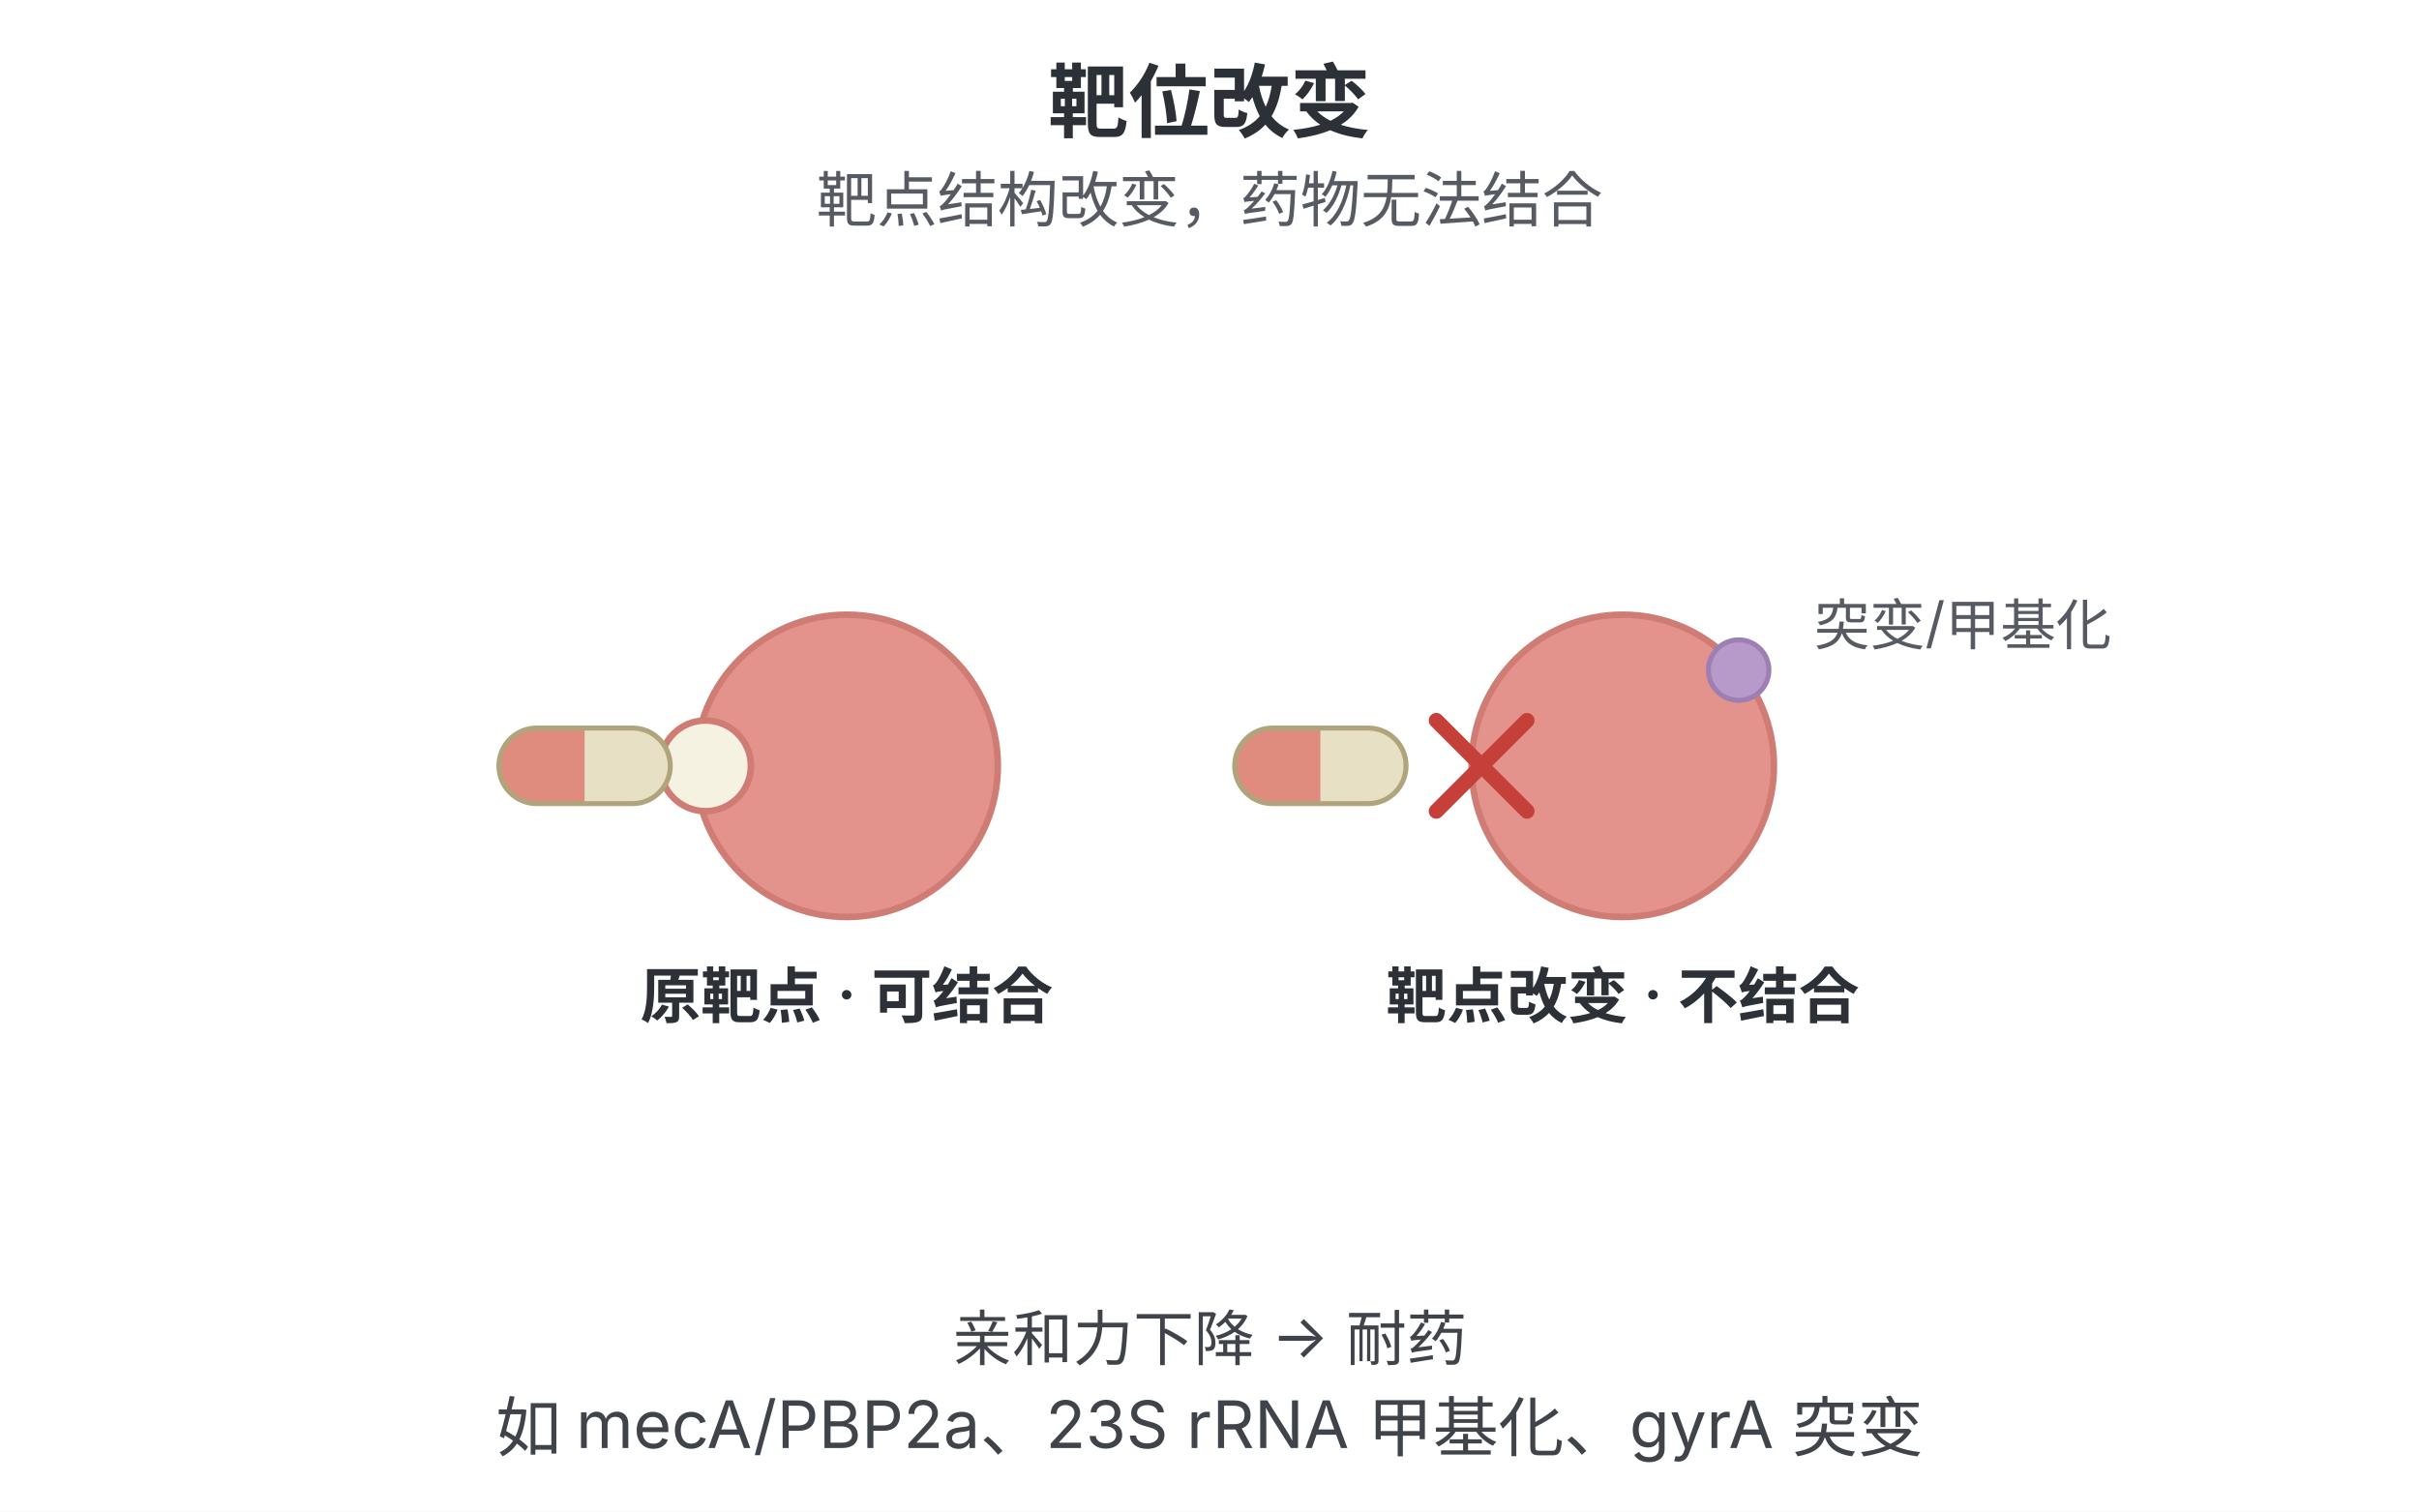
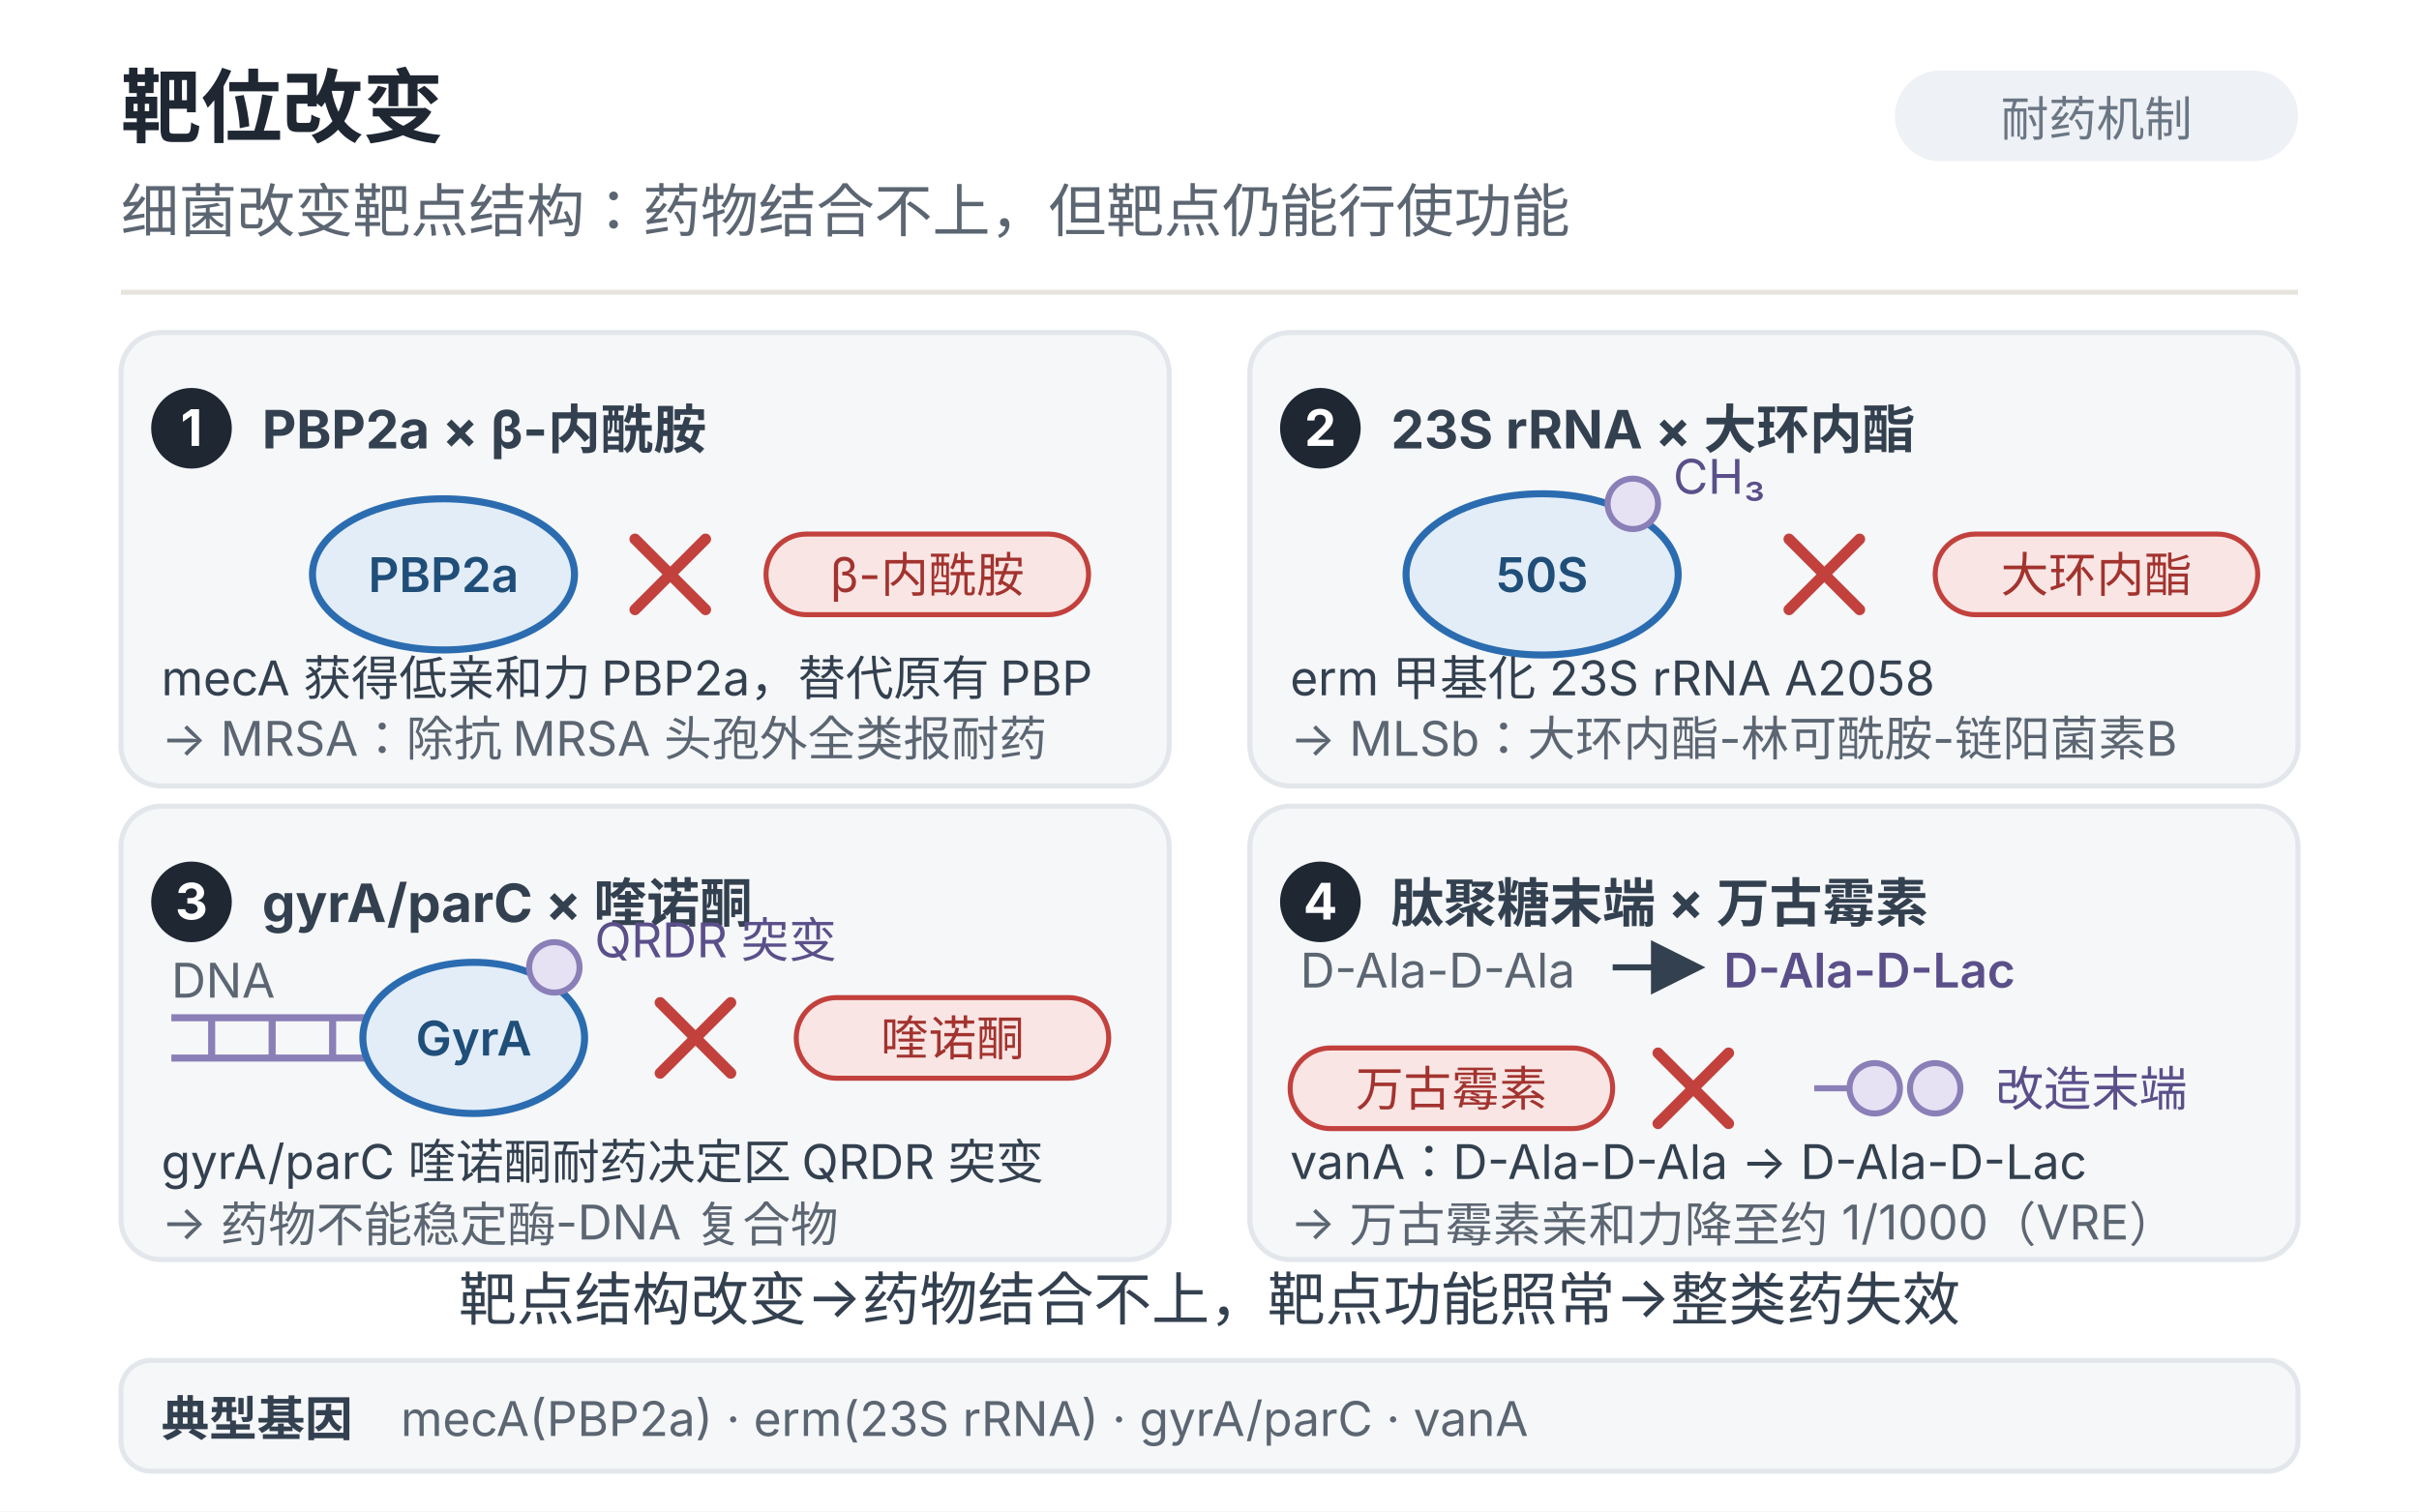
- <svg xmlns="http://www.w3.org/2000/svg" viewBox="0 0 480 300" width="480" height="300" role="img" font-family="-apple-system,'PingFang SC','Microsoft YaHei',sans-serif">
+ <svg xmlns="http://www.w3.org/2000/svg" viewBox="0 0 480 300" role="img" font-family="-apple-system,'PingFang SC','Microsoft YaHei',sans-serif">
  <defs>
-     <clipPath id="cap">
-       <rect x="-17" y="-7.5" width="34" height="15" rx="7.5" />
-     </clipPath>
    <marker id="arr" markerWidth="9" markerHeight="9" refX="7" refY="4.5" orient="auto">
-       <path d="M0,0 L9,4.5 L0,9 z" fill="#3a4a63" />
-     </marker>
-     <marker id="arrG" markerWidth="9" markerHeight="9" refX="7" refY="4.5" orient="auto">
-       <path d="M0,0 L9,4.5 L0,9 z" fill="#3f7a52" />
+       <path d="M0,0 L9,4.5 L0,9 z" fill="#33404f" />
    </marker>
  </defs>
-   <rect width="100%" height="100%" fill="#ffffff" />
-   <text x="240" y="26" font-size="16" fill="#2c3138" text-anchor="middle" font-weight="700">靶位改变</text>
-   <text x="240" y="44" font-size="12" fill="#565b63" text-anchor="middle">靶点结构改变，药物无法结合</text>
-   <circle cx="168" cy="152" r="30" fill="#e4938c" stroke="#cf7c74" stroke-width="1.3" />
-   <circle cx="140" cy="152" r="9" fill="#f6f2e2" stroke="#cf7c74" stroke-width="1.3" />
-   <g transform="translate(116,152) rotate(0) scale(1)">
-     <rect x="-17" y="-7.5" width="34" height="15" rx="7.5" fill="#e7e0c5" />
-     <rect x="-17" y="-7.5" width="17" height="15" fill="#df8c7e" clip-path="url(#cap)" />
-     <rect x="-17" y="-7.5" width="34" height="15" rx="7.5" fill="none" stroke="#b0a47c" stroke-width="1" />
+   <rect width="480" height="300" fill="#ffffff" />
+   <text x="24" y="27" font-size="16" font-weight="700" fill="#1f2733">靶位改变</text>
+   <rect x="376" y="14" width="80" height="18" rx="9" fill="#eef1f5" />
+   <text x="416" y="27" text-anchor="middle" font-size="9.5" fill="#6b7684">耐药机制</text>
+   <text x="24" y="46" font-size="11.5" fill="#5c6672">细菌改变靶点结构：药物结合不上，但靶点仍能行使功能</text>
+   <line x1="24" y1="58" x2="456" y2="58" stroke="#e7e4dd" />
+   <rect x="24" y="66" width="208" height="90" rx="8" fill="#f5f7f9" stroke="#e3e7ec" />
+   <circle cx="38" cy="85" r="8" fill="#1f2733" />
+   <text x="38" y="88.5" text-anchor="middle" font-size="10" fill="#fff" font-weight="700">1</text>
+   <text x="52" y="89" font-size="10.5" font-weight="700" fill="#33404f">PBP2a × β-内酰胺</text>
+   <ellipse cx="88" cy="114" rx="26" ry="15" fill="#e3edf8" stroke="#2b6cb0" stroke-width="1.4" />
+   <text x="88" y="117.5" text-anchor="middle" font-size="9.5" fill="#1f4e79" font-weight="600">PBP2a</text>
+   <rect x="152" y="106" width="64" height="16" rx="8" fill="#f9e6e4" stroke="#c2413d" />
+   <text x="184" y="117.5" text-anchor="middle" font-size="9.5" fill="#a3332f">β-内酰胺</text>
+   <g stroke="#c2413d" stroke-width="2.2" stroke-linecap="round">
+     <line x1="126" y1="107" x2="140" y2="121" />
+     <line x1="126" y1="121" x2="140" y2="107" />
  </g>
-   <text x="168" y="202" font-size="12" fill="#2c3138" text-anchor="middle" font-weight="600">原靶点 · 可结合</text>
-   <circle cx="322" cy="152" r="30" fill="#e4938c" stroke="#cf7c74" stroke-width="1.3" />
-   <circle cx="345" cy="133" r="6" fill="#b79ac9" stroke="#9d7fb4" />
-   <text x="360" y="128" font-size="11" fill="#565b63" text-anchor="start">突变/甲基化</text>
-   <g transform="translate(262,152) rotate(0) scale(1)">
-     <rect x="-17" y="-7.5" width="34" height="15" rx="7.5" fill="#e7e0c5" />
-     <rect x="-17" y="-7.5" width="17" height="15" fill="#df8c7e" clip-path="url(#cap)" />
-     <rect x="-17" y="-7.5" width="34" height="15" rx="7.5" fill="none" stroke="#b0a47c" stroke-width="1" />
+   <text x="32" y="138" font-size="9.5" fill="#33404f">mecA 获得低亲和力 PBP2a，替代原有 PBP</text>
+   <text x="32" y="150" font-size="9.5" fill="#5c6672">→ MRSA：除抗 MRSA 头孢外全类报耐药</text>
+   <rect x="248" y="66" width="208" height="90" rx="8" fill="#f5f7f9" stroke="#e3e7ec" />
+   <circle cx="262" cy="85" r="8" fill="#1f2733" />
+   <text x="262" y="88.5" text-anchor="middle" font-size="10" fill="#fff" font-weight="700">2</text>
+   <text x="276" y="89" font-size="10.5" font-weight="700" fill="#33404f">23S rRNA × 大环内酯</text>
+   <ellipse cx="306" cy="114" rx="27" ry="16" fill="#e3edf8" stroke="#2b6cb0" stroke-width="1.4" />
+   <text x="306" y="117.5" text-anchor="middle" font-size="9.5" fill="#1f4e79" font-weight="600">50S</text>
+   <circle cx="324" cy="100" r="5" fill="#e7e2f3" stroke="#8b7fb8" stroke-width="1.2" />
+   <text x="332" y="98" font-size="9.5" fill="#5b4f8a">CH₃</text>
+   <rect x="384" y="106" width="64" height="16" rx="8" fill="#f9e6e4" stroke="#c2413d" />
+   <text x="416" y="117.5" text-anchor="middle" font-size="9.5" fill="#a3332f">大环内酯</text>
+   <g stroke="#c2413d" stroke-width="2.2" stroke-linecap="round">
+     <line x1="355" y1="107" x2="369" y2="121" />
+     <line x1="355" y1="121" x2="369" y2="107" />
  </g>
-   <g stroke="#c6403a" stroke-width="3" stroke-linecap="round">
-     <line x1="285" y1="143" x2="303" y2="161" />
-     <line x1="285" y1="161" x2="303" y2="143" />
+   <text x="256" y="138" font-size="9.5" fill="#33404f">erm 甲基化 23S rRNA A2058</text>
+   <text x="256" y="150" font-size="9.5" fill="#5c6672">→ MLSb：大环内酯-林可酰胺-链阳菌素B</text>
+   <rect x="24" y="160" width="208" height="90" rx="8" fill="#f5f7f9" stroke="#e3e7ec" />
+   <circle cx="38" cy="179" r="8" fill="#1f2733" />
+   <text x="38" y="182.5" text-anchor="middle" font-size="10" fill="#fff" font-weight="700">3</text>
+   <text x="52" y="183" font-size="10.5" font-weight="700" fill="#33404f">gyrA/parC × 喹诺酮</text>
+   <text x="34" y="198" font-size="9.5" fill="#5c6672">DNA</text>
+   <g stroke="#8b7fb8" stroke-width="1.4">
+     <line x1="34" y1="202" x2="74" y2="202" />
+     <line x1="34" y1="210" x2="74" y2="210" />
+     <line x1="42" y1="202" x2="42" y2="210" />
+     <line x1="54" y1="202" x2="54" y2="210" />
+     <line x1="66" y1="202" x2="66" y2="210" />
  </g>
-   <text x="322" y="202" font-size="12" fill="#2c3138" text-anchor="middle" font-weight="600">靶点改变 · 不结合</text>
-   <text x="240" y="270" font-size="12" fill="#3f444b" text-anchor="middle">亲和力下降 → 耐药</text>
-   <text x="240" y="288" font-size="13" fill="#3f444b" text-anchor="middle">如 mecA/PBP2a、23S rRNA 甲基化、gyrA 突变</text>
+   <ellipse cx="94" cy="206" rx="22" ry="15" fill="#e3edf8" stroke="#2b6cb0" stroke-width="1.4" />
+   <text x="94" y="209.5" text-anchor="middle" font-size="9.5" fill="#1f4e79" font-weight="600">GyrA</text>
+   <circle cx="110" cy="192" r="5" fill="#e7e2f3" stroke="#8b7fb8" stroke-width="1.2" />
+   <text x="118" y="190" font-size="9.5" fill="#5b4f8a">QRDR 突变</text>
+   <rect x="158" y="198" width="62" height="16" rx="8" fill="#f9e6e4" stroke="#c2413d" />
+   <text x="189" y="209.5" text-anchor="middle" font-size="9.5" fill="#a3332f">喹诺酮</text>
+   <g stroke="#c2413d" stroke-width="2.2" stroke-linecap="round">
+     <line x1="131" y1="199" x2="145" y2="213" />
+     <line x1="131" y1="213" x2="145" y2="199" />
+   </g>
+   <text x="32" y="234" font-size="9.5" fill="#33404f">gyrA/parC 喹诺酮耐药决定区 QRDR 突变</text>
+   <text x="32" y="246" font-size="9.5" fill="#5c6672">→ 药物不能稳定酶-DNA 复合物</text>
+   <rect x="248" y="160" width="208" height="90" rx="8" fill="#f5f7f9" stroke="#e3e7ec" />
+   <circle cx="262" cy="179" r="8" fill="#1f2733" />
+   <text x="262" y="182.5" text-anchor="middle" font-size="10" fill="#fff" font-weight="700">4</text>
+   <text x="276" y="183" font-size="10.5" font-weight="700" fill="#33404f">肽聚糖末端 × 万古霉素</text>
+   <text x="258" y="196" font-size="9.5" fill="#5c6672">D-Ala-D-Ala</text>
+   <line x1="320" y1="192" x2="336" y2="192" stroke="#33404f" stroke-width="1.2" marker-end="url(#arr)" />
+   <text x="342" y="196" font-size="9.5" font-weight="600" fill="#5b4f8a">D-Ala-D-Lac</text>
+   <rect x="256" y="208" width="64" height="16" rx="8" fill="#f9e6e4" stroke="#c2413d" />
+   <text x="288" y="219.5" text-anchor="middle" font-size="9.5" fill="#a3332f">万古霉素</text>
+   <g stroke="#c2413d" stroke-width="2.2" stroke-linecap="round">
+     <line x1="329" y1="209" x2="343" y2="223" />
+     <line x1="329" y1="223" x2="343" y2="209" />
+   </g>
+   <g stroke="#8b7fb8" stroke-width="1.2">
+     <line x1="360" y1="216" x2="367" y2="216" />
+   </g>
+   <circle cx="372" cy="216" r="5" fill="#e7e2f3" stroke="#8b7fb8" stroke-width="1.2" />
+   <circle cx="384" cy="216" r="5" fill="#e7e2f3" stroke="#8b7fb8" stroke-width="1.2" />
+   <text x="396" y="219.5" font-size="9.5" fill="#5b4f8a">改造末端</text>
+   <text x="256" y="234" font-size="9.5" fill="#33404f">vanA：D-Ala-D-Ala → D-Ala-D-Lac</text>
+   <text x="256" y="246" font-size="9.5" fill="#5c6672">→ 万古霉素亲和力降至约 1/1000（VRE）</text>
+   <text x="240" y="262" text-anchor="middle" font-size="11.5" fill="#33404f">靶点结构改变→药物结合不上，靶点功能照常→整类药失效</text>
+   <rect x="24" y="270" width="432" height="22" rx="6" fill="#f5f7f9" stroke="#e3e7ec" />
+   <text x="32" y="285" font-size="9.5" fill="#5c6672">
+     <tspan font-weight="700" fill="#33404f">典型基因</tspan>　mecA(PBP2a) · erm(23S rRNA) · gyrA/parC · vanA</text>
</svg>
